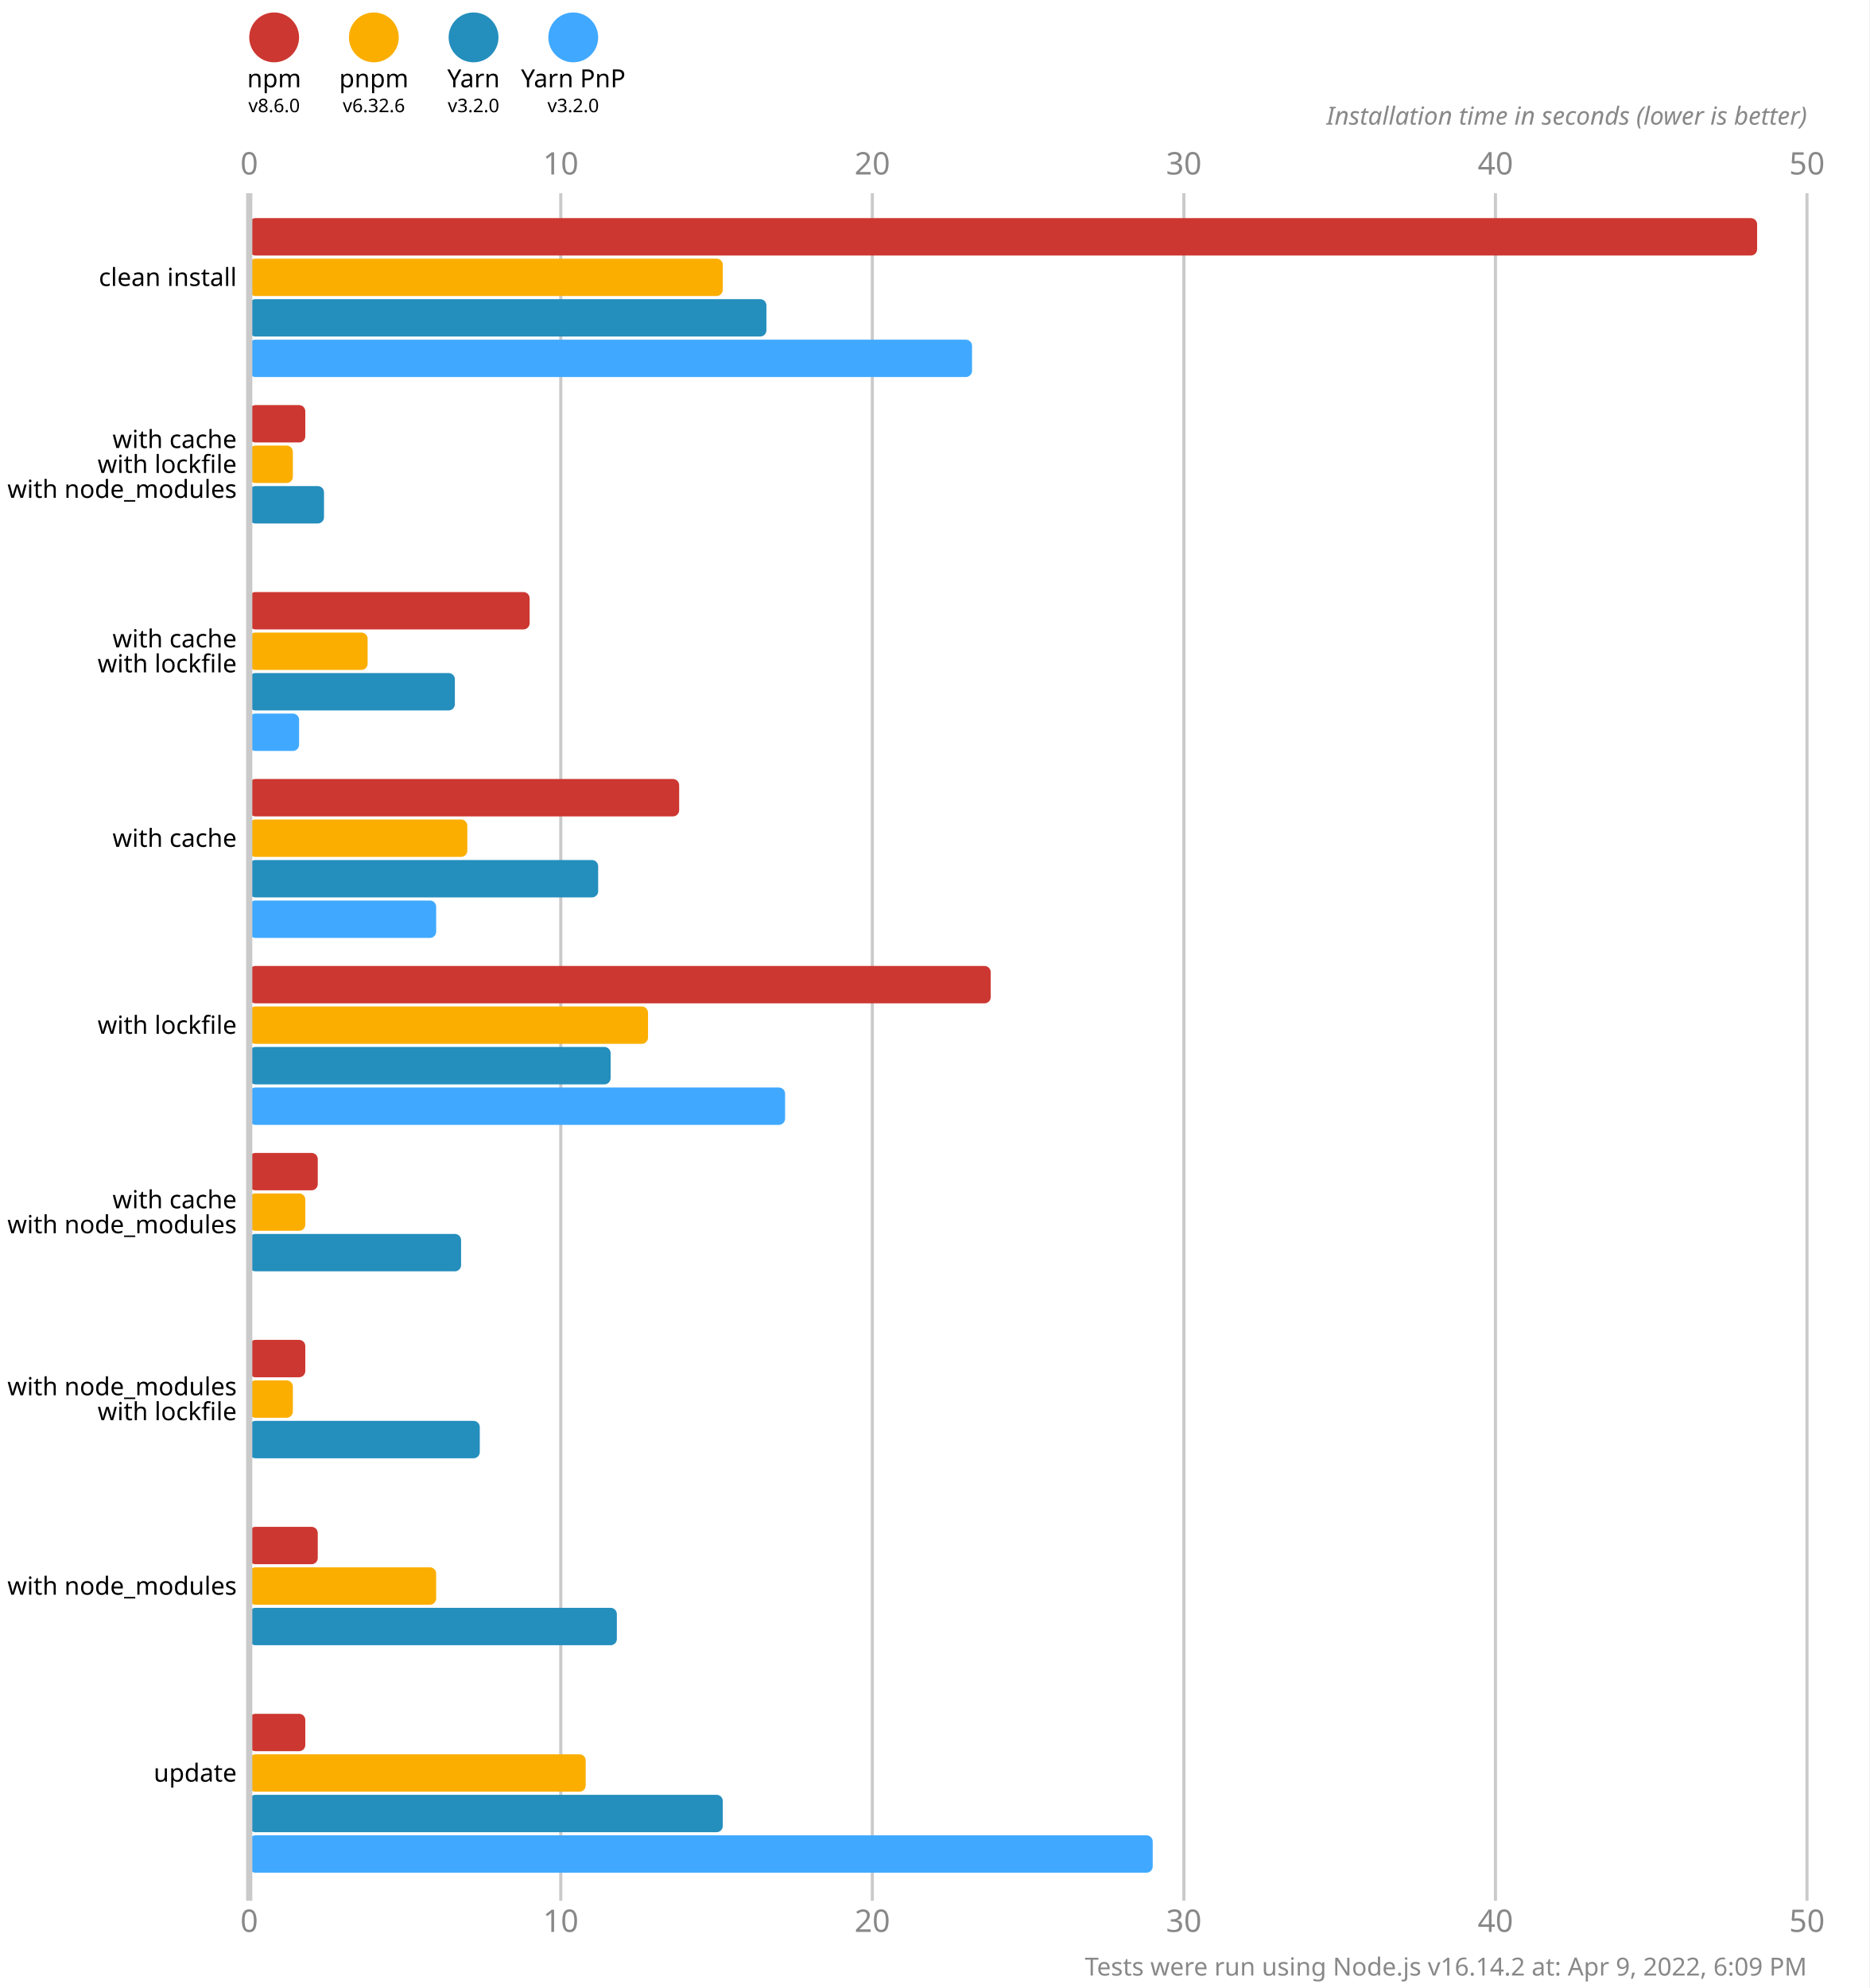
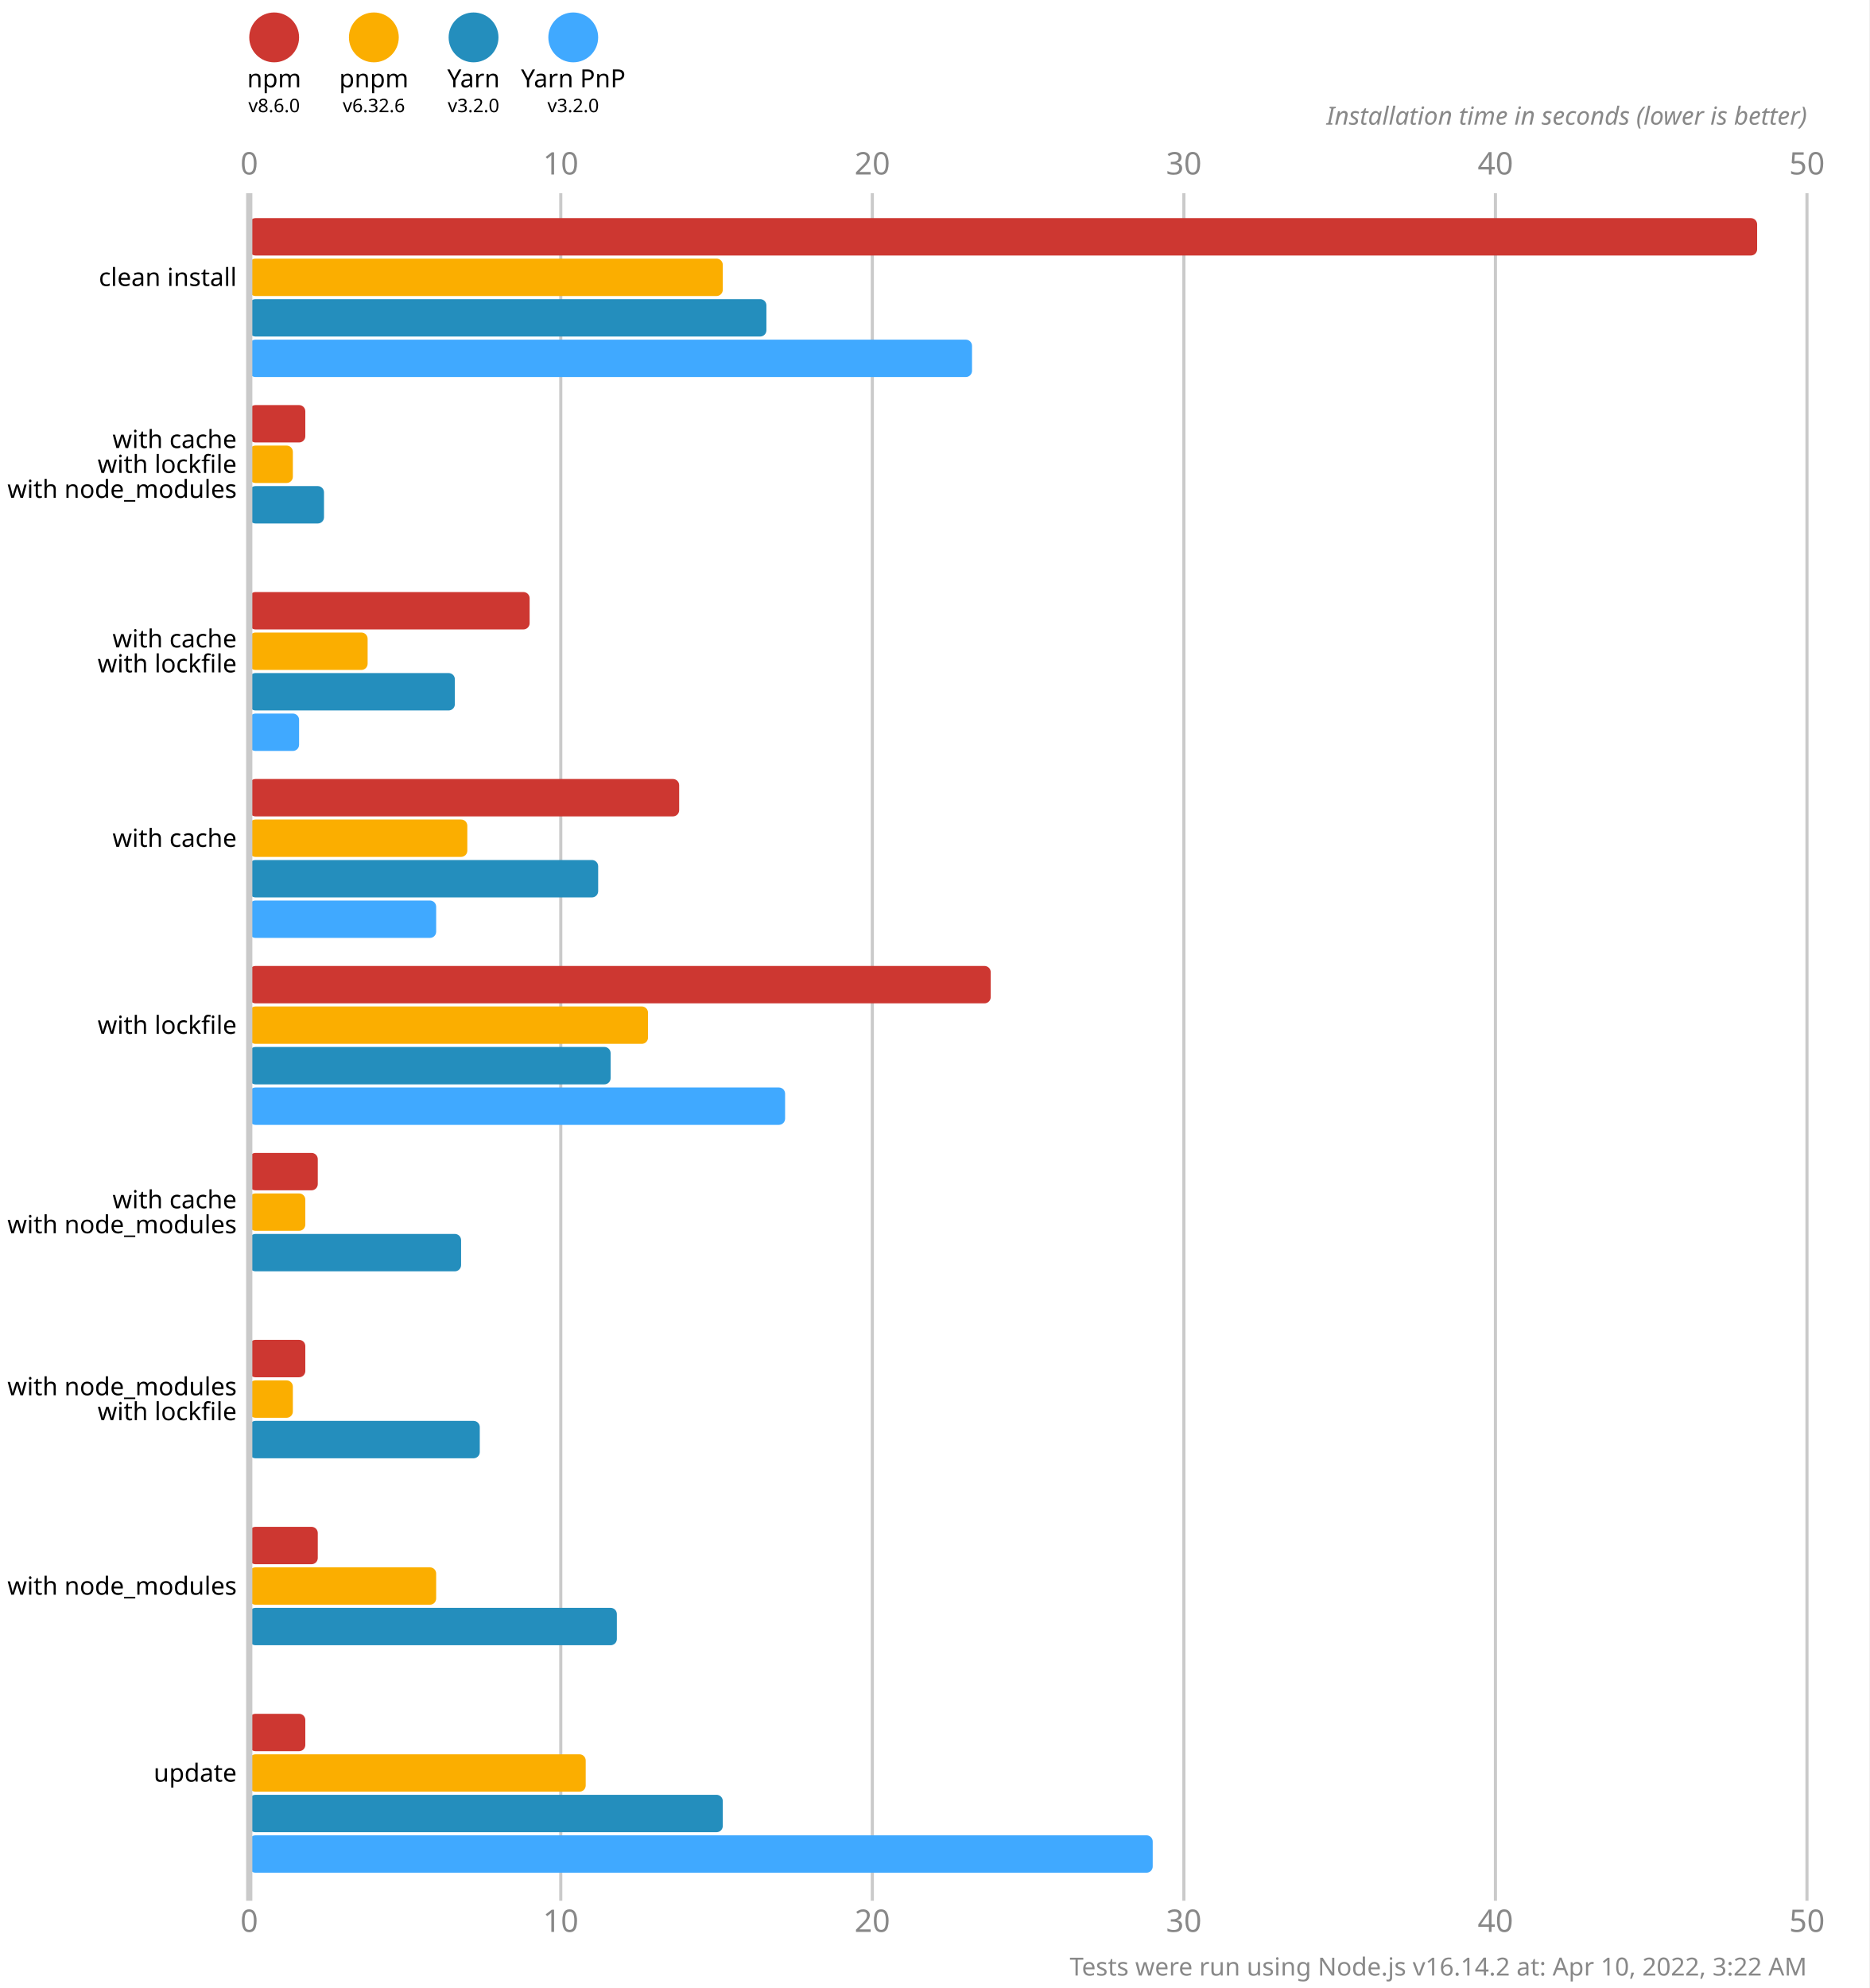
<svg xmlns="http://www.w3.org/2000/svg" version="1.1" viewBox="0 0 300 319">
  <style>
    .font { font-family: sans-serif; }
    .s3 { font-size: 3px; }
    .s4 { font-size: 4px; }
    .s5 { font-size: 5px; }
    .line { stroke: #cacaca; }
    .width { stroke-width: 0.5; }
    .text { fill: #888; }
  </style>
  <rect x="0" y="0" width="300" height="319" fill="#fff" />
  <circle cx="44" cy="6" r="4" fill="#cd3731" />
  <text x="44" y="14" class="font s4" text-anchor="middle">npm</text>
  <text x="44" y="18" class="font s3" text-anchor="middle">v8.6.0</text>
  <circle cx="60" cy="6" r="4" fill="#fbae00" />
  <text x="60" y="14" class="font s4" text-anchor="middle">pnpm</text>
  <text x="60" y="18" class="font s3" text-anchor="middle">v6.32.6</text>
  <circle cx="76" cy="6" r="4" fill="#248ebd" />
  <text x="76" y="14" class="font s4" text-anchor="middle">Yarn</text>
  <text x="76" y="18" class="font s3" text-anchor="middle">v3.2.0</text>
  <circle cx="92" cy="6" r="4" fill="#40a9ff" />
  <text x="92" y="14" class="font s4" text-anchor="middle">Yarn PnP</text>
  <text x="92" y="18" class="font s3" text-anchor="middle">v3.2.0</text>
  <text x="40" y="28" class="font s5 text" text-anchor="middle">0</text>
  <text x="40" y="310" class="font s5 text" text-anchor="middle">0</text>
  <line x1="90" y1="31" x2="90" y2="305" class="line width" />
  <text x="90" y="28" class="font s5 text" text-anchor="middle">10</text>
  <text x="90" y="310" class="font s5 text" text-anchor="middle">10</text>
  <line x1="140" y1="31" x2="140" y2="305" class="line width" />
  <text x="140" y="28" class="font s5 text" text-anchor="middle">20</text>
  <text x="140" y="310" class="font s5 text" text-anchor="middle">20</text>
  <line x1="190" y1="31" x2="190" y2="305" class="line width" />
  <text x="190" y="28" class="font s5 text" text-anchor="middle">30</text>
  <text x="190" y="310" class="font s5 text" text-anchor="middle">30</text>
  <line x1="240" y1="31" x2="240" y2="305" class="line width" />
  <text x="240" y="28" class="font s5 text" text-anchor="middle">40</text>
  <text x="240" y="310" class="font s5 text" text-anchor="middle">40</text>
  <line x1="290" y1="31" x2="290" y2="305" class="line width" />
  <text x="290" y="28" class="font s5 text" text-anchor="middle">50</text>
  <text x="290" y="310" class="font s5 text" text-anchor="middle">50</text>
  <text x="290" y="20" class="font s4 text" font-style="italic" text-anchor="end">Installation time in seconds (lower is better)</text>
  <rect x="40" y="35" width="242" height="6" fill="#cd3731" rx="1" ry="1" />
  <rect x="40" y="41.5" width="76" height="6" fill="#fbae00" rx="1" ry="1" />
  <rect x="40" y="48" width="83" height="6" fill="#248ebd" rx="1" ry="1" />
  <rect x="40" y="54.5" width="116" height="6" fill="#40a9ff" rx="1" ry="1" />
  <rect x="40" y="65" width="9" height="6" fill="#cd3731" rx="1" ry="1" />
  <rect x="40" y="71.5" width="7" height="6" fill="#fbae00" rx="1" ry="1" />
  <rect x="40" y="78" width="12" height="6" fill="#248ebd" rx="1" ry="1" />
  <rect x="40" y="84.5" width="0" height="6" fill="#40a9ff" rx="1" ry="1" />
  <rect x="40" y="95" width="45" height="6" fill="#cd3731" rx="1" ry="1" />
  <rect x="40" y="101.5" width="19" height="6" fill="#fbae00" rx="1" ry="1" />
  <rect x="40" y="108" width="33" height="6" fill="#248ebd" rx="1" ry="1" />
  <rect x="40" y="114.5" width="8" height="6" fill="#40a9ff" rx="1" ry="1" />
  <rect x="40" y="125" width="69" height="6" fill="#cd3731" rx="1" ry="1" />
  <rect x="40" y="131.5" width="35" height="6" fill="#fbae00" rx="1" ry="1" />
  <rect x="40" y="138" width="56" height="6" fill="#248ebd" rx="1" ry="1" />
  <rect x="40" y="144.5" width="30" height="6" fill="#40a9ff" rx="1" ry="1" />
  <rect x="40" y="155" width="119" height="6" fill="#cd3731" rx="1" ry="1" />
  <rect x="40" y="161.5" width="64" height="6" fill="#fbae00" rx="1" ry="1" />
  <rect x="40" y="168" width="58" height="6" fill="#248ebd" rx="1" ry="1" />
  <rect x="40" y="174.5" width="86" height="6" fill="#40a9ff" rx="1" ry="1" />
  <rect x="40" y="185" width="11" height="6" fill="#cd3731" rx="1" ry="1" />
  <rect x="40" y="191.5" width="9" height="6" fill="#fbae00" rx="1" ry="1" />
  <rect x="40" y="198" width="34" height="6" fill="#248ebd" rx="1" ry="1" />
  <rect x="40" y="204.5" width="0" height="6" fill="#40a9ff" rx="1" ry="1" />
  <rect x="40" y="215" width="9" height="6" fill="#cd3731" rx="1" ry="1" />
  <rect x="40" y="221.5" width="7" height="6" fill="#fbae00" rx="1" ry="1" />
  <rect x="40" y="228" width="37" height="6" fill="#248ebd" rx="1" ry="1" />
  <rect x="40" y="234.5" width="0" height="6" fill="#40a9ff" rx="1" ry="1" />
  <rect x="40" y="245" width="11" height="6" fill="#cd3731" rx="1" ry="1" />
  <rect x="40" y="251.5" width="30" height="6" fill="#fbae00" rx="1" ry="1" />
  <rect x="40" y="258" width="59" height="6" fill="#248ebd" rx="1" ry="1" />
  <rect x="40" y="264.5" width="0" height="6" fill="#40a9ff" rx="1" ry="1" />
  <rect x="40" y="275" width="9" height="6" fill="#cd3731" rx="1" ry="1" />
  <rect x="40" y="281.5" width="54" height="6" fill="#fbae00" rx="1" ry="1" />
  <rect x="40" y="288" width="76" height="6" fill="#248ebd" rx="1" ry="1" />
  <rect x="40" y="294.5" width="145" height="6" fill="#40a9ff" rx="1" ry="1" />
  <line x1="40" y1="31" x2="40" y2="305" class="line" />
  <text x="38" y="44.5" class="font s4" dominant-baseline="middle" text-anchor="end">clean install</text>
  <text x="38" y="70.5" class="font s4" dominant-baseline="middle" text-anchor="end">with cache</text>
  <text x="38" y="74.5" class="font s4" dominant-baseline="middle" text-anchor="end">with lockfile</text>
  <text x="38" y="78.5" class="font s4" dominant-baseline="middle" text-anchor="end">with node_modules</text>
  <text x="38" y="102.5" class="font s4" dominant-baseline="middle" text-anchor="end">with cache</text>
  <text x="38" y="106.5" class="font s4" dominant-baseline="middle" text-anchor="end">with lockfile</text>
  <text x="38" y="134.5" class="font s4" dominant-baseline="middle" text-anchor="end">with cache</text>
  <text x="38" y="164.5" class="font s4" dominant-baseline="middle" text-anchor="end">with lockfile</text>
  <text x="38" y="192.5" class="font s4" dominant-baseline="middle" text-anchor="end">with cache</text>
  <text x="38" y="196.5" class="font s4" dominant-baseline="middle" text-anchor="end">with node_modules</text>
  <text x="38" y="222.5" class="font s4" dominant-baseline="middle" text-anchor="end">with node_modules</text>
  <text x="38" y="226.5" class="font s4" dominant-baseline="middle" text-anchor="end">with lockfile</text>
  <text x="38" y="254.5" class="font s4" dominant-baseline="middle" text-anchor="end">with node_modules</text>
  <text x="38" y="284.5" class="font s4" dominant-baseline="middle" text-anchor="end">update</text>
-   <text x="290" y="317" class="font s4 text" text-anchor="end">Tests were run using Node.js v16.14.2 at: Apr 9, 2022, 6:09 PM</text>
+   <text x="290" y="317" class="font s4 text" text-anchor="end">Tests were run using Node.js v16.14.2 at: Apr 10, 2022, 3:22 AM</text>
</svg>
